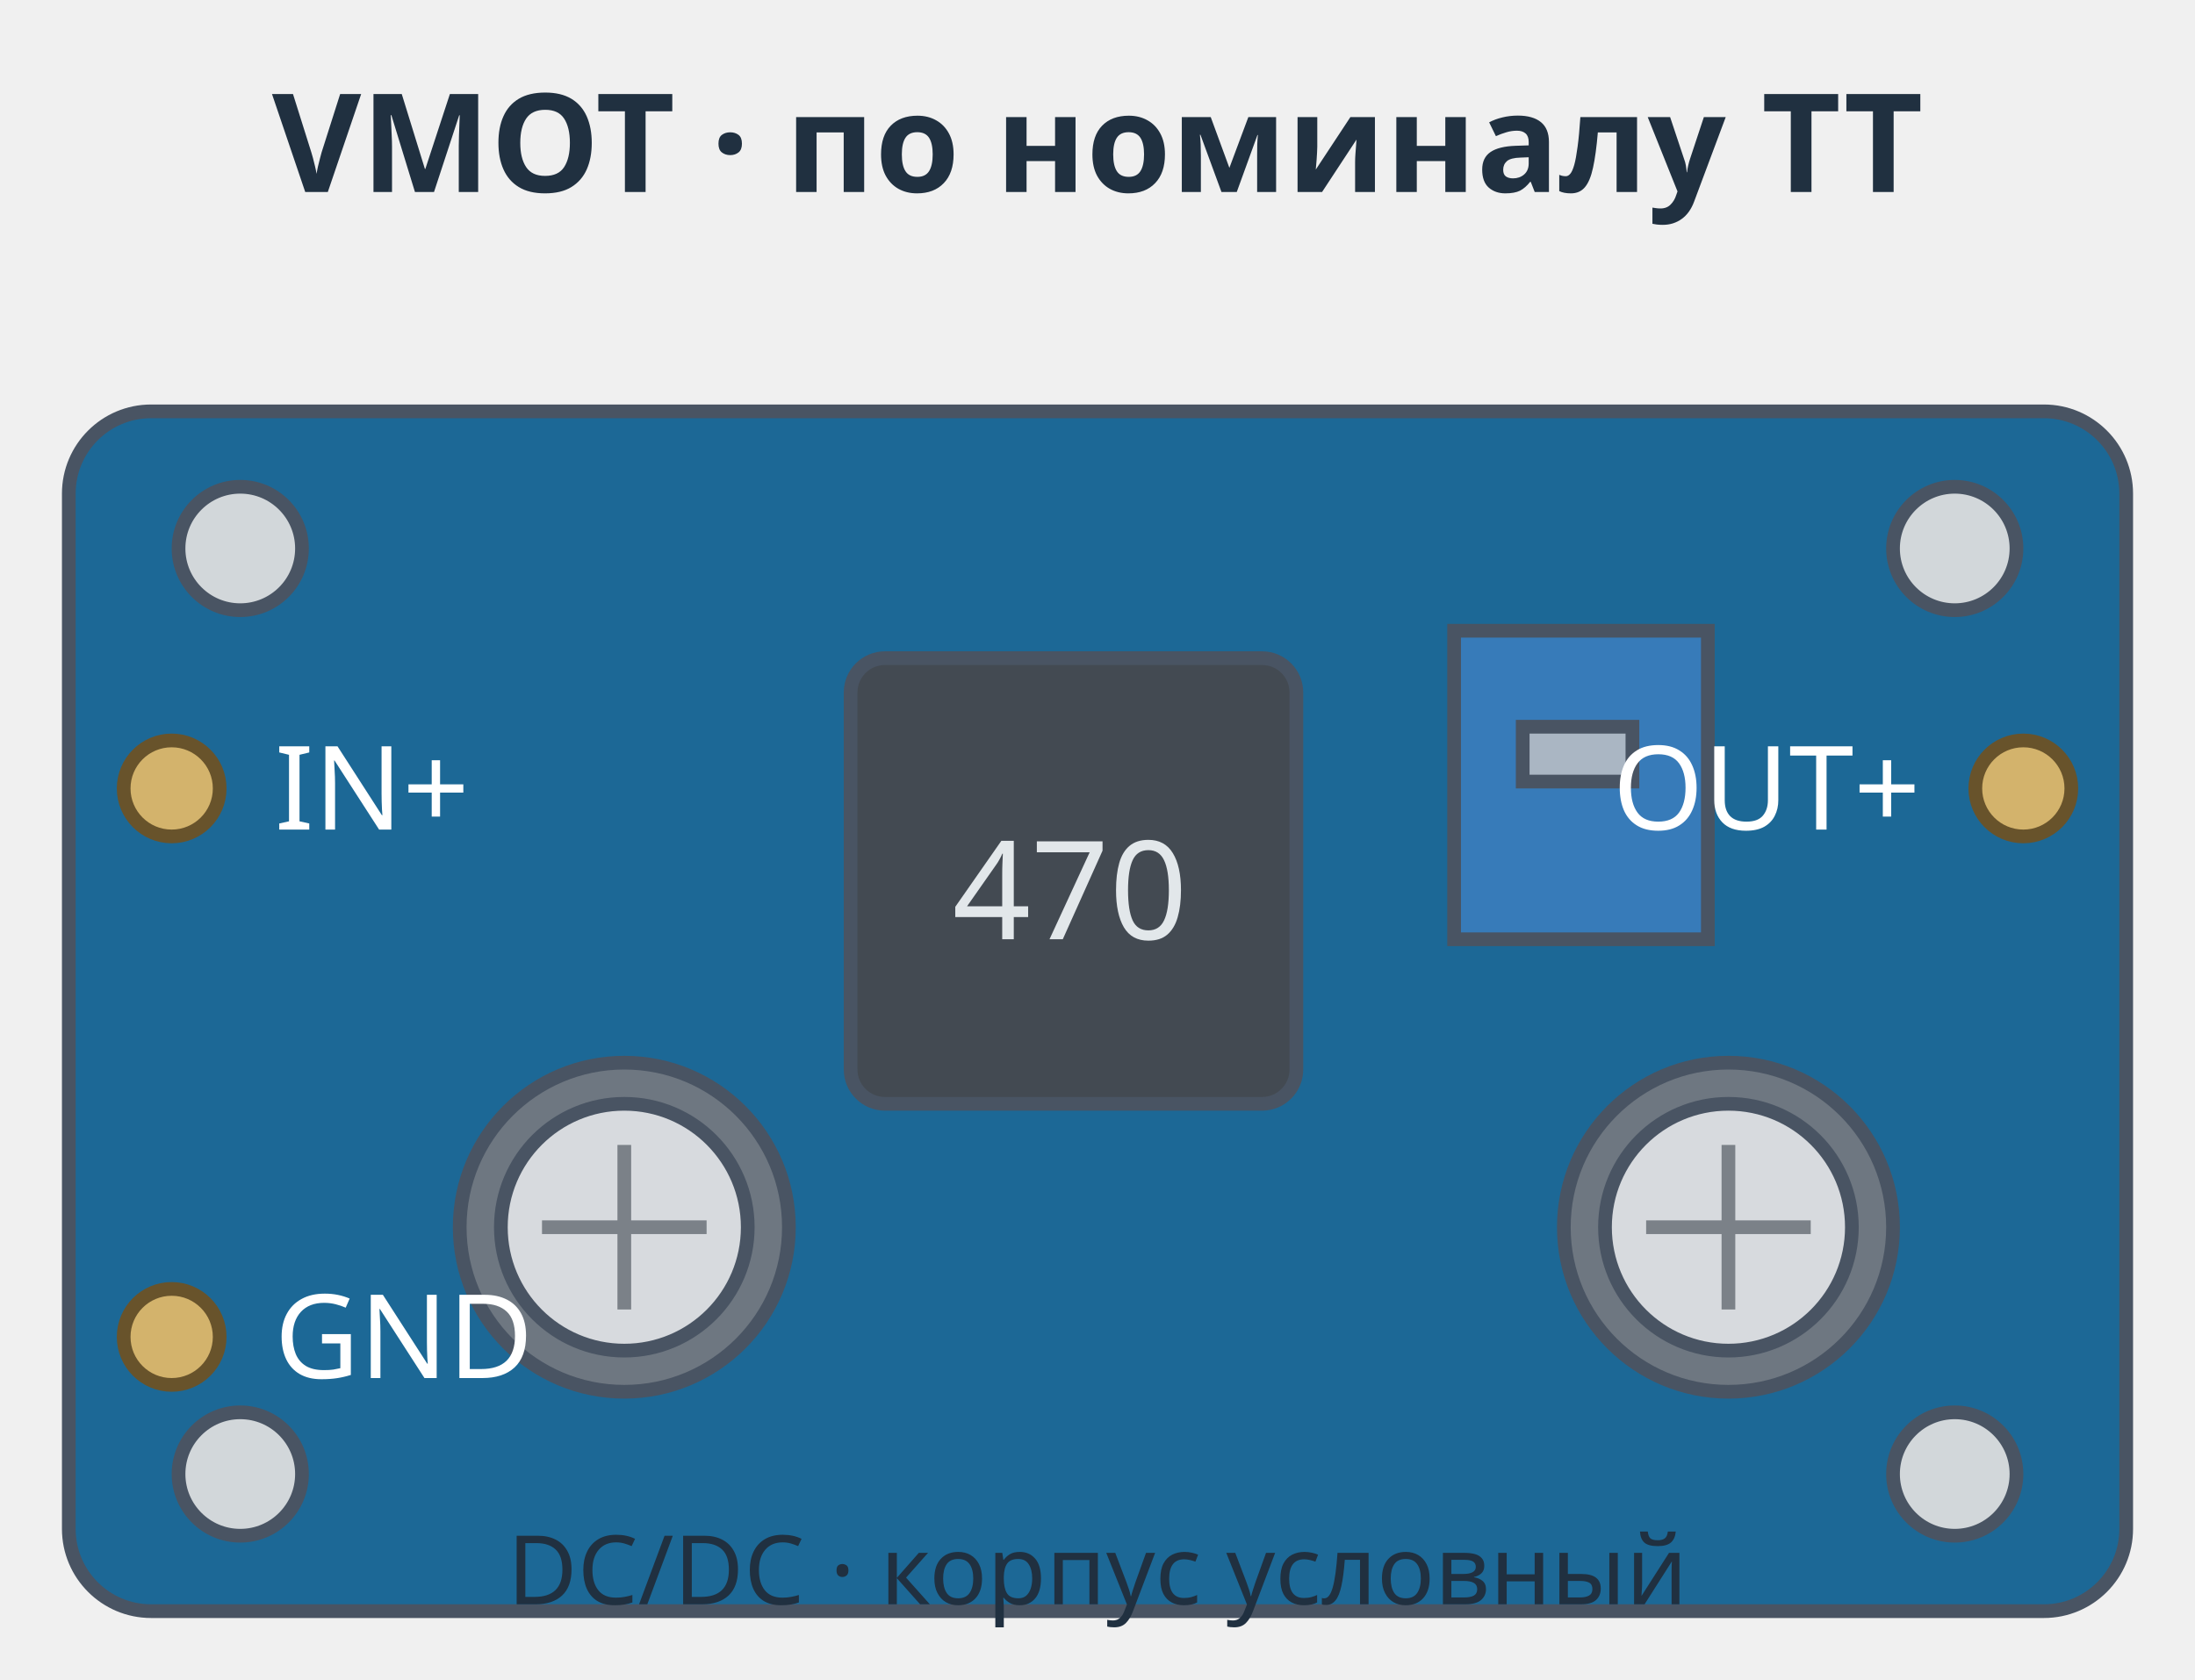
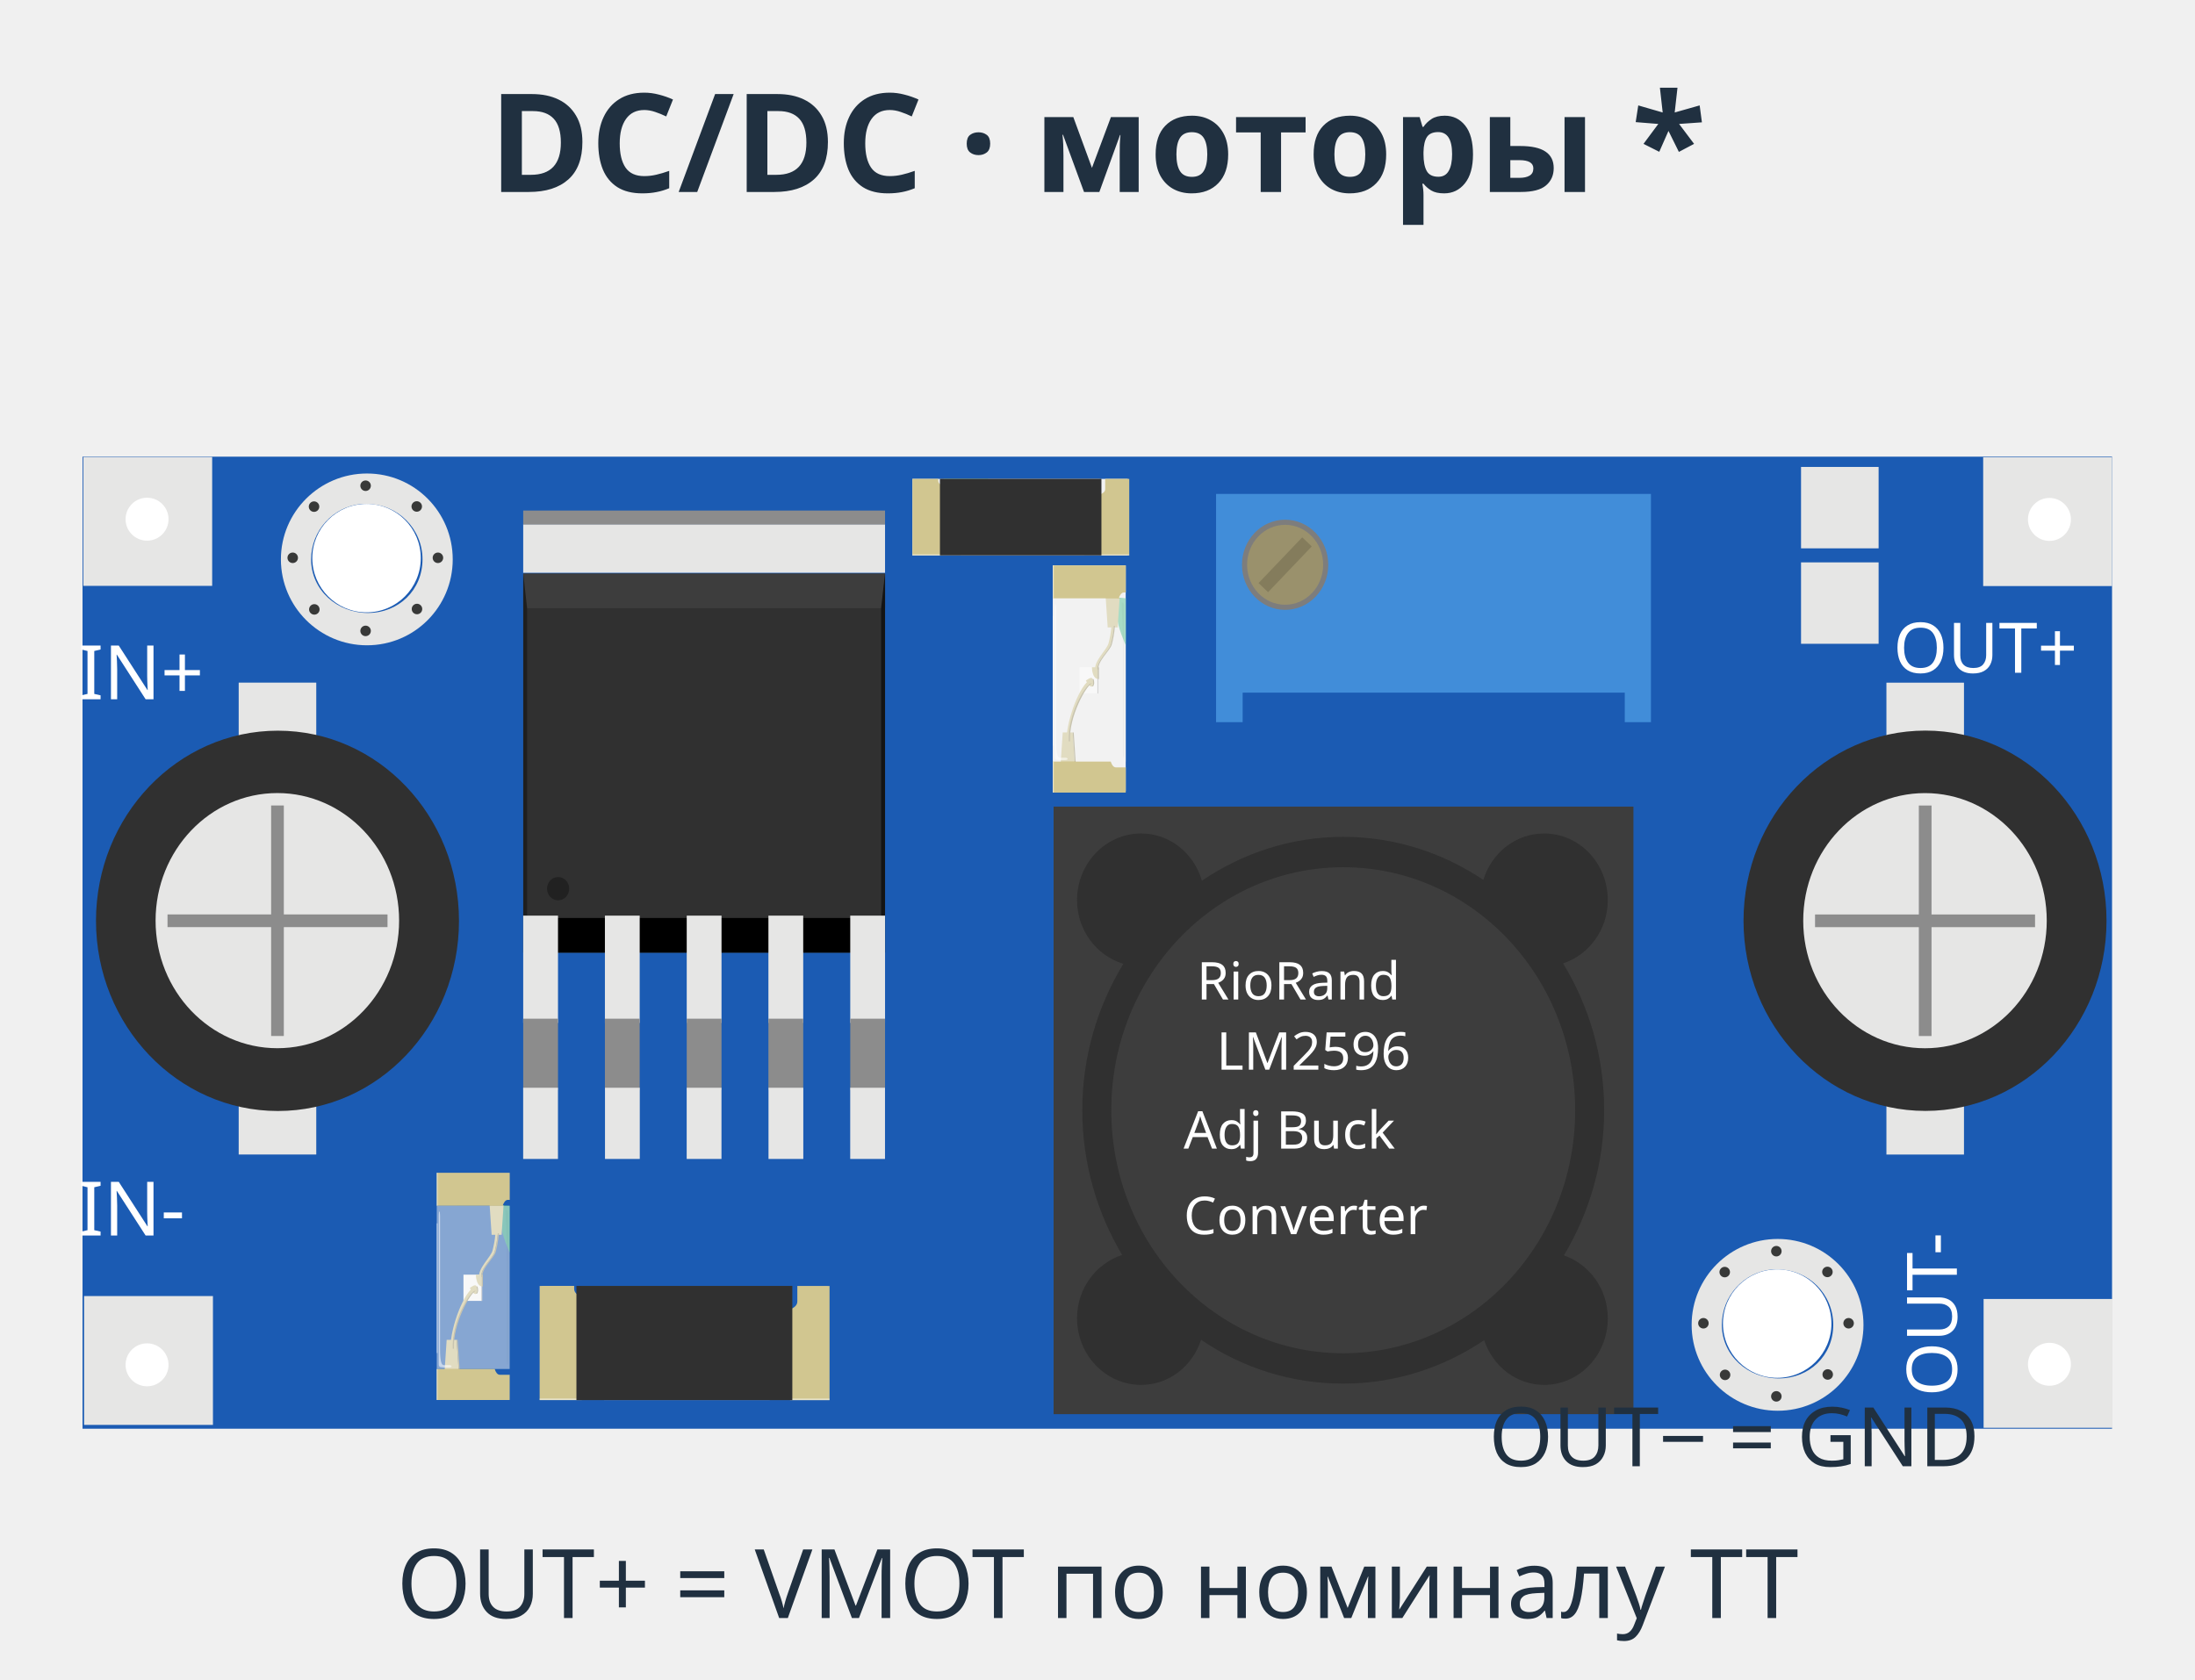
<svg xmlns="http://www.w3.org/2000/svg" width="3.556in" height="2.722in" viewBox="0 0 320 245">
  <g id="breadboard">
-     <text x="160" y="28" font-family="Noto Sans,Arial,sans-serif" font-size="20" fill="#203040" text-anchor="middle" font-weight="bold">VMOT · по номиналу TT</text>
-     <rect x="10" y="60" width="300" height="175" rx="12" fill="#1c6896" stroke="#495463" stroke-width="2" />
-     <circle cx="35" cy="80" r="9" fill="#d2d7da" stroke="#495463" stroke-width="2" />
-     <circle cx="285" cy="80" r="9" fill="#d2d7da" stroke="#495463" stroke-width="2" />
-     <circle cx="35" cy="215" r="9" fill="#d2d7da" stroke="#495463" stroke-width="2" />
-     <circle cx="285" cy="215" r="9" fill="#d2d7da" stroke="#495463" stroke-width="2" />
-     <rect x="124" y="96" width="65" height="65" rx="5" fill="#434a52" stroke="#495463" stroke-width="2" />
-     <text x="156" y="137" font-family="Noto Sans,Arial,sans-serif" font-size="20" fill="#e2e7ea" text-anchor="middle" font-weight="normal">470</text>
-     <circle cx="91" cy="179" r="24" fill="#6e7781" stroke="#495463" stroke-width="2" />
-     <circle cx="91" cy="179" r="18" fill="#d7dade" stroke="#495463" stroke-width="2" />
-     <path d="M79 179 H103 M91 167 V191" stroke="#7b8188" stroke-width="2" />
-     <circle cx="252" cy="179" r="24" fill="#6e7781" stroke="#495463" stroke-width="2" />
-     <circle cx="252" cy="179" r="18" fill="#d7dade" stroke="#495463" stroke-width="2" />
-     <path d="M240 179 H264 M252 167 V191" stroke="#7b8188" stroke-width="2" />
-     <rect x="212" y="92" width="37" height="45" rx="0" fill="#377bb9" stroke="#495463" stroke-width="2" />
-     <rect x="222" y="106" width="16" height="8" rx="0" fill="#aab6c3" stroke="#495463" stroke-width="2" />
-     <text x="160" y="234" font-family="Noto Sans,Arial,sans-serif" font-size="14" fill="#203040" text-anchor="middle" font-weight="normal">DC/DC · корпус условный</text>
-     <circle id="connector0pin" cx="25" cy="115" r="7" fill="#d3b36c" stroke="#68532b" stroke-width="2" />
-     <rect id="connector0terminal" x="24.5" y="114.5" width="1" height="1" fill="none" stroke="none" />
-     <text x="40" y="121" font-family="Noto Sans,Arial,sans-serif" font-size="17" fill="#ffffff" text-anchor="start" font-weight="normal">IN+</text>
-     <circle id="connector1pin" cx="295" cy="115" r="7" fill="#d3b36c" stroke="#68532b" stroke-width="2" />
-     <rect id="connector1terminal" x="294.5" y="114.5" width="1" height="1" fill="none" stroke="none" />
-     <text x="280" y="121" font-family="Noto Sans,Arial,sans-serif" font-size="17" fill="#ffffff" text-anchor="end" font-weight="normal">OUT+</text>
-     <circle id="connector2pin" cx="25" cy="195" r="7" fill="#d3b36c" stroke="#68532b" stroke-width="2" />
-     <rect id="connector2terminal" x="24.5" y="194.5" width="1" height="1" fill="none" stroke="none" />
-     <text x="40" y="201" font-family="Noto Sans,Arial,sans-serif" font-size="17" fill="#ffffff" text-anchor="start" font-weight="normal">GND</text>
+     <text x="160.0" y="28" font-family="Noto Sans,Arial,sans-serif" font-size="20" fill="#203040" text-anchor="middle" font-weight="bold">DC/DC · моторы *</text>
+     <g transform="matrix(0.1565972,0,0,0.1565972,12,66.60924)">
+       <path d="m0 0v905.39h1889.8v-905.39z" color="#000000" fill="#1b5bb3" stroke-width="6.142" transform="matrix(1,0,0,1,0,0)" />
+       <rect id="lib_connector1pin" x="1.444" y="781.83" width="120" height="120" fill="#e6e6e5" stroke-width="1.052" transform="matrix(1,0,0,1,0,0)" />
+       <rect id="lib_connector2pin" x="1769.8" y=".52" width="120" height="120" fill="#e6e6e5" stroke-width="1.052" transform="matrix(1,0,0,1,0,0)" />
+       <circle cx="1831.5" cy="58.453" r="20" fill="#fff" stroke-width="0" transform="matrix(1,0,0,1,0,0)" />
+       <rect id="lib_connector3pin" x="1770.2" y="784.54" width="120" height="120" fill="#e6e6e5" stroke-width="1.052" transform="matrix(1,0,0,1,0,0)" />
+       <circle cx="1831.5" cy="845.37" r="20" fill="#fff" stroke-width="0" transform="matrix(1,0,0,1,0,0)" />
+       <path d="m264.88 15.683c-44.216 0-80.163 35.85-80.163 80 0.031 44.117 35.947 80 80.163 80 44.25 0 79.837-35.85 79.837-80 0-44.117-35.587-80-79.837-80zm-5.562 28.409c1.742-0.177 3.773 0 5.562 0 28.624 0 51.698 23.027 51.698 51.592 0 28.566-22.182 49.895-50.806 49.895-28.624 0-52.917-21.329-52.917-49.895 0-26.781 20.327-48.943 46.462-51.592z" fill="#e6e6e5" stroke-width="10.46" transform="matrix(1,0,0,1,0,0)" />
+       <path d="m268.48 27.059c0 2.701-2.19 4.891-4.891 4.891s-4.891-2.19-4.891-4.891c0-2.701 2.19-4.891 4.891-4.891s4.891 2.19 4.891 4.891z" fill="#383938" stroke-width="4.09" transform="matrix(1,0,0,1,0,0)" />
+       <path d="m268.48 162.28c0 2.701-2.19 4.891-4.891 4.891s-4.891-2.19-4.891-4.891c0-2.701 2.19-4.891 4.891-4.891s4.891 2.19 4.891 4.891z" fill="#383938" stroke-width="4.09" transform="matrix(1,0,0,1,0,0)" />
+       <path d="m330.94 99.079c-2.701 0-4.891-2.19-4.891-4.891 0-2.701 2.19-4.891 4.891-4.891 2.701 0 4.891 2.19 4.891 4.891 0 2.701-2.19 4.891-4.891 4.891z" fill="#383938" stroke-width="4.09" transform="matrix(1,0,0,1,0,0)" />
+       <path d="m195.72 99.079c-2.701 0-4.891-2.19-4.891-4.891 0-2.701 2.19-4.891 4.891-4.891 2.701 0 4.891 2.19 4.891 4.891 0 2.701-2.19 4.891-4.891 4.891z" fill="#383938" stroke-width="4.09" transform="matrix(1,0,0,1,0,0)" />
+       <path d="m307.99 145.36c-1.915-1.905-1.923-5.002-0.018-6.917 1.905-1.915 5.002-1.923 6.917-0.022 1.915 1.905 1.923 5.002 0.018 6.917-1.905 1.915-5.002 1.923-6.917 0.022z" fill="#383938" stroke-width="4.09" transform="matrix(1,0,0,1,0,0)" />
+       <path d="m212.13 50.002c-1.915-1.905-1.923-5.002-0.018-6.917 1.905-1.915 5.002-1.923 6.917-0.022 1.915 1.905 1.923 5.002 0.018 6.917-1.905 1.915-5.002 1.923-6.917 0.022z" fill="#383938" stroke-width="4.09" transform="matrix(1,0,0,1,0,0)" />
+       <path d="m212.39 138.81c1.905-1.915 5.002-1.923 6.917-0.022 1.915 1.905 1.923 5.002 0.018 6.917-1.905 1.915-5.002 1.923-6.917 0.022-1.915-1.905-1.923-5.002-0.018-6.917z" fill="#383938" stroke-width="4.09" transform="matrix(1,0,0,1,0,0)" />
+       <path d="m307.75 42.941c1.905-1.915 5.002-1.923 6.917-0.022 1.915 1.905 1.923 5.002 0.018 6.917-1.905 1.915-5.002 1.923-6.917 0.022-1.915-1.905-1.923-5.002-0.018-6.917z" fill="#383938" stroke-width="4.09" transform="matrix(1,0,0,1,0,0)" />
+       <path d="m397.77 741.39s-8.278-18.45-7.551-24.8c0.727-6.264-2.623-15.475 0-19.336l7.516 0.514z" fill="#22b573" fill-opacity=".7" stroke-width="22.517" transform="matrix(1,0,0,1,0,0)" />
+       <path d="m354.72 786.33-3e-5 -24.428 17.034-2e-4 4e-5 24.428z" fill="#fff" stroke-width="22.517" transform="matrix(1,0,0,1,0,0)" />
+       <path d="m371.35 786.33-4e-5 -24.428h0.869l4e-5 24.428z" fill="#b3b3b3" stroke-width="22.517" transform="matrix(1,0,0,1,0,0)" />
+       <path d="m390.22 724.8 1.843-27.546h-12.957l1.843 27.546z" fill="#d1c690" stroke-width="22.517" transform="matrix(1,0,0,1,0,0)" />
+       <path d="m386.73 723.06v0.229c-0.62 7.609-1.843 12.786-2.872 17.105-1.418 5.978-13.861 15.99-12.337 23.684 0.213 0.772-0.195 1.716-0.762 1.888-0.62 0.229-1.205-0.287-1.383-1.115-1.684-8.724 10.937-19.279 12.426-25.543 1.064-4.233 2.18-9.096 2.747-16.361 0.071-0.83 0.585-1.573 1.205-1.402 0.514 0.088 0.975 0.743 0.975 1.516z" fill="#d1c690" stroke-width="22.517" transform="matrix(1,0,0,1,0,0)" />
+       <path d="m339.07 822.63-1.826 27.631h12.94l-1.826-27.631z" fill="#d1c690" stroke-width="22.517" transform="matrix(1,0,0,1,0,0)" />
+       <path d="m366.03 775.35c0 0.716-0.355 1.402-0.833 1.573-5.176 1.802-20.42 31.121-20.42 53.918 0 0.944-0.461 1.631-1.117 1.631-0.603-0.063-1.117-0.716-1.117-1.631v-0.063c0-21.424 13.649-54.09 22.068-57.008 0.62-0.229 1.205 0.343 1.383 1.173 0.036 0.143 0.036 0.258 0.036 0.4z" fill="#d1c690" stroke-width="22.517" transform="matrix(1,0,0,1,0,0)" />
+       <path d="m366.28 761.9s-0.036 10.183 5.513 10.955v-10.955z" fill="#d1c690" stroke-width="22.517" transform="matrix(1,0,0,1,0,0)" />
+       <path d="m360.62 774.35s5.424-4.519 6.222-1.516c0.851 3.061 0.922 5.091-0.496 6.865-1.454 1.745-5.725-5.349-5.725-5.349z" fill="#d1c690" stroke-width="22.517" transform="matrix(1,0,0,1,0,0)" />
+       <path d="m372.46 764.08c-1.489-7.723 10.954-17.706 12.372-23.684 1.064-4.148 2.251-9.439 2.872-17.105h-1.046c-0.62 7.609-1.843 12.786-2.872 17.105-1.418 5.978-13.861 15.99-12.337 23.684z" fill="#9d956c" stroke-width="22.517" transform="matrix(1,0,0,1,0,0)" />
+       <path d="m349.29 822.63 1.843 27.631h-0.957l-1.826-27.631z" fill="#9d956c" stroke-width="22.517" transform="matrix(1,0,0,1,0,0)" />
+       <path d="m366.17 776.98c-5.158 1.773-21.483 30.606-20.366 53.918h-1.063c-1.064-25.086 15.244-52.231 20.42-53.976z" fill="#9d956c" stroke-width="22.517" transform="matrix(1,0,0,1,0,0)" />
+       <path d="m372.78 772.86v-10.898h-1.01v10.898z" fill="#9d956c" stroke-width="22.517" transform="matrix(1,0,0,1,0,0)" />
+       <path d="m367.27 779.72c1.418-1.802 1.347-3.747 0.55-6.808l-1.063-0.063c0.869 3.061 0.922 5.12-0.496 6.865z" fill="#9d956c" stroke-width="22.517" transform="matrix(1,0,0,1,0,0)" />
+       <path d="m329.8 834.9-2e-4 -120.79h0.904l1.9e-4 120.79z" fill="#fff" opacity=".5" stroke-width="22.517" transform="matrix(1,0,0,1,0,0)" />
+       <path d="m329.83 849.78h67.906v-152.09l-67.906-0.113z" fill="#f2f2f2" opacity=".5" stroke-width="22.517" transform="matrix(1,0,0,1,0,0)" />
+       <path d="m341.37 848.32h-4.804c-2.676-0.514-4.804 0.343-4.804-2.803v-138.84c0-4.806 1.152-5.034 1.152 0.343v124.31c0 13.072 1.861 14.817 3.492 14.817l4.821-0.063c3.208 0.025 3.208 2.231 0.142 2.231z" fill="#fff" opacity=".55" stroke-width="22.517" transform="matrix(1,0,0,1,0,0)" />
+       <path d="m393.8 701.66c1.205 0 2.446-0.343 2.446 2.803v137.79c0 4.806-1.152 5.034-1.152-0.229 0-3.861-0.036-89.759-0.036-102.66-0.018-17.019-1.258-37.7-1.258-37.7z" opacity=".03" stroke-width="22.517" transform="matrix(1,0,0,1,0,0)" />
+       <path d="m397.77 877.18v-22.054h-9.235c-2.216 0-3.776-2.288-4.75-5.378h-54.009v28.89h67.959" fill="#d1c690" stroke-width="22.517" transform="matrix(1,0,0,1,0,0)" />
+       <path d="m329.78 878.61-5e-5 -28.776h0.922l5e-5 28.776z" fill="#fff" opacity=".5" stroke-width="22.517" transform="matrix(1,0,0,1,0,0)" />
+       <path d="m397.77 667.02h-67.941v30.663h61.401c0.993-3.003 2.588-5.463 4.804-5.463h1.772v-23.741" fill="#d1c690" stroke-width="22.517" transform="matrix(1,0,0,1,0,0)" />
+       <path d="m329.8 697.69-5e-5 -30.663h0.922l5e-5 30.663z" fill="#fff" opacity=".5" stroke-width="22.517" transform="matrix(1,0,0,1,0,0)" />
+       <path d="m520.52 772.44s-23.534 12.944-31.634 11.808c-7.991-1.137-19.74 4.102-24.665 0l0.657-11.752z" fill="#22b573" fill-opacity=".7" stroke-width="31.802" transform="matrix(1,0,0,1,0,0)" />
+       <path d="m577.85 839.76-31.16 2e-4 -8e-5 -26.637h31.16z" fill="#fff" stroke-width="31.802" transform="matrix(1,0,0,1,0,0)" />
+       <path d="m577.85 813.76h-31.16v-1.358l31.16-1e-4z" fill="#b3b3b3" stroke-width="31.802" transform="matrix(1,0,0,1,0,0)" />
+       <path d="m464.22 801.63 35.137-2.883v-14.496l-35.137-2.882z" fill="#d1c690" stroke-width="31.802" transform="matrix(1,0,0,1,0,0)" />
+       <path d="m497.13 789.71h0.292c9.706 0.97 16.31 2.883 21.819 4.49 7.626 2.217 20.396 21.675 30.211 19.291 0.985-0.333 2.189 0.304 2.408 1.192 0.292 0.97-0.365 1.885-1.423 2.162-11.129 2.633-24.592-17.102-32.583-19.43-5.4-1.663-11.603-3.409-20.871-4.296-1.058-0.113-2.007-0.914-1.788-1.885 0.109-0.803 0.949-1.524 1.934-1.524z" fill="#d1c690" stroke-width="31.802" transform="matrix(1,0,0,1,0,0)" />
+       <path d="m659.39 846.86-35.247 2.855v14.524l35.247 2.855z" fill="#d1c690" stroke-width="31.802" transform="matrix(1,0,0,1,0,0)" />
+       <path d="m563.83 822.08c0.912 0 1.788 0.555 2.007 1.303 2.299 8.094 39.698 31.93 68.779 31.93 1.204 0 2.08 0.721 2.08 1.746-0.073 0.942-0.912 1.746-2.08 1.746h-0.073c-27.329 0-68.997-21.342-72.719-34.508-0.292-0.97 0.438-1.885 1.496-2.162 0.182-0.05 0.328-0.05 0.511-0.05z" fill="#d1c690" stroke-width="31.802" transform="matrix(1,0,0,1,0,0)" />
+       <path d="m546.68 821.69s12.989 0.05 13.975-8.62h-13.975z" fill="#d1c690" stroke-width="31.802" transform="matrix(1,0,0,1,0,0)" />
+       <path d="m562.55 830.54s-5.765-8.481-1.934-9.729c3.904-1.331 6.495-1.441 8.757 0.776 2.226 2.273-6.823 8.953-6.823 8.953z" fill="#d1c690" stroke-width="31.802" transform="matrix(1,0,0,1,0,0)" />
+       <path d="m549.46 812.02c-9.852 2.328-22.586-17.129-30.211-19.347-5.291-1.663-12.041-3.52-21.819-4.49v1.635c9.706 0.97 16.31 2.883 21.819 4.49 7.626 2.217 20.396 21.675 30.211 19.291z" fill="#9d956c" stroke-width="31.802" transform="matrix(1,0,0,1,0,0)" />
+       <path d="m659.39 846.86-35.247 2.855v-1.469l35.247-2.882z" fill="#9d956c" stroke-width="31.802" transform="matrix(1,0,0,1,0,0)" />
+       <path d="m565.91 821.86c2.262 8.066 39.041 33.594 68.779 31.847v1.663c-31.999 1.663-66.626-23.837-68.852-31.931z" fill="#9d956c" stroke-width="31.802" transform="matrix(1,0,0,1,0,0)" />
+       <path d="m560.66 811.52h-13.902v1.58h13.902z" fill="#9d956c" stroke-width="31.802" transform="matrix(1,0,0,1,0,0)" />
+       <path d="m569.41 820.14c-2.299-2.217-4.78-2.107-8.684-0.859l-0.073 1.663c3.904-1.358 6.531-1.441 8.757 0.776z" fill="#9d956c" stroke-width="31.802" transform="matrix(1,0,0,1,0,0)" />
+       <path d="m639.8 878.73-154.09 2e-4v-1.413l154.09-3e-4z" fill="#fff" opacity=".5" stroke-width="31.802" transform="matrix(1,0,0,1,0,0)" />
+       <path d="m658.77 878.68v-106.19h-194l-0.146 106.19z" fill="#f2f2f2" opacity=".5" stroke-width="31.802" transform="matrix(1,0,0,1,0,0)" />
+       <path d="m656.91 860.64v7.512c-0.657 4.185 0.438 7.511-3.576 7.511h-177.11c-6.13 0-6.422-1.802 0.438-1.802h158.57c16.675 0 18.9-2.91 18.9-5.46l-0.073-7.539c0.036-5.017 2.846-5.017 2.846-0.221z" fill="#fff" opacity=".55" stroke-width="31.802" transform="matrix(1,0,0,1,0,0)" />
+       <path d="m469.84 778.65c0-1.885-0.438-3.825 3.576-3.825h175.76c6.13 0 6.422 1.802-0.292 1.802-4.926 0-114.5 0.05-130.95 0.05-21.71 0.025-48.09 1.968-48.09 1.968z" opacity=".03" stroke-width="31.802" transform="matrix(1,0,0,1,0,0)" />
+       <path d="m693.73 772.44h-28.132v14.441c0 3.465-2.919 5.904-6.86 7.428v84.455h36.852v-106.27" fill="#d1c690" stroke-width="31.802" transform="matrix(1,0,0,1,0,0)" />
+       <path d="m695.55 878.76-36.706 1e-4v-1.441l36.706-2e-4z" fill="#fff" opacity=".5" stroke-width="31.802" transform="matrix(1,0,0,1,0,0)" />
+       <path d="m425.65 772.44v106.24h39.114v-96.013c-3.831-1.552-6.969-4.047-6.969-7.511v-2.772h-30.284" fill="#d1c690" stroke-width="31.802" transform="matrix(1,0,0,1,0,0)" />
+       <path d="m464.77 878.73-39.114 1e-4 -1e-5 -1.441 39.114-1e-4z" fill="#fff" opacity=".5" stroke-width="31.802" transform="matrix(1,0,0,1,0,0)" />
+       <path d="m459.9 878.76v-106.38h201.04v106.38z" fill="#303030" stroke-width="34.883" transform="matrix(1,0,0,1,0,0)" />
+       <path d="m410.35 62.874h336.92v45.281h-336.92z" stroke-width="12.283" fill="#e6e6e5" transform="matrix(1,0,0,1,0,0)" />
+       <path d="m145.42 210.46h72.23v68.689h-72.23z" color="#000000" stroke-width="6.142" fill="#e6e6e5" transform="matrix(1,0,0,1,0,0)" />
+       <path d="m145.42 581.29h72.23v68.689h-72.23z" color="#000000" stroke-width="6.142" fill="#e6e6e5" transform="matrix(1,0,0,1,0,0)" />
+       <path d="m181.89 255.22c-93.406 0-169.35 79.37-169.35 177.12 0.072 97.672 75.939 177.12 169.35 177.12 93.477 0 168.65-79.37 168.65-177.12 0-97.672-75.177-177.12-168.65-177.12zm-11.75 62.894c3.68-0.391 7.971 0 11.75 0 60.468 0 109.21 50.98 109.21 114.22s-48.743 114.22-109.21 114.22c-60.468 0-109.9-50.98-109.9-114.22 0-59.29 42.941-108.36 98.15-114.22z" fill="#303030" stroke-width="12.283" transform="matrix(1,0,0,1,0,0)" />
+       <path d="m294.79 432.15c0 65.628-50.763 118.83-113.38 118.83-62.62 0-113.38-53.201-113.38-118.83 0-65.628 50.763-118.83 113.38-118.83 62.62 0 113.38 53.201 113.38 118.83z" color="#000000" fill="#e6e6e5" stroke-width="7.363" transform="matrix(1,0,0,1,0,0)" />
+       <path d="m181.53 324.89v214.7" fill="none" stroke="#8c8c8c" stroke-width="11.818" transform="matrix(1,0,0,1,0,0)" />
+       <path d="m284 432.28h-204.86" fill="none" stroke="#8c8c8c" stroke-width="11.818" transform="matrix(1,0,0,1,0,0)" />
+       <path d="m1679.7 210.5h72.23v68.689h-72.23z" color="#000000" fill="#e6e6e5" stroke-width="6.142" transform="matrix(1,0,0,1,0,0)" />
+       <path d="m1679.7 581.33h72.23v68.689h-72.23z" color="#000000" fill="#e6e6e5" stroke-width="6.142" transform="matrix(1,0,0,1,0,0)" />
+       <path d="m1716 255.14c-93.406 0-169.35 79.37-169.35 177.12 0.071 97.672 75.938 177.12 169.35 177.12 93.477 0 168.65-79.37 168.65-177.12 0-97.672-75.176-177.12-168.65-177.12zm-11.75 62.894c3.681-0.391 7.971 0 11.75 0 60.468 0 109.21 50.98 109.21 114.22 0 63.242-48.743 114.22-109.21 114.22-60.468 0-109.9-50.98-109.9-114.22 0-59.29 42.941-108.36 98.15-114.22z" fill="#303030" stroke-width="12.283" transform="matrix(1,0,0,1,0,0)" />
+       <path d="m1829 432.19c0 65.628-50.763 118.83-113.38 118.83-62.62 0-113.38-53.201-113.38-118.83 0-65.628 50.763-118.83 113.38-118.83 62.62 0 113.38 53.201 113.38 118.83z" color="#000000" fill="#e6e6e5" stroke-width="7.363" transform="matrix(1,0,0,1,0,0)" />
+       <path d="m1715.8 324.93v214.7" fill="none" stroke="#8c8c8c" stroke-width="11.818" transform="matrix(1,0,0,1,0,0)" />
+       <path d="m1818.1 432.32h-204.86" fill="none" stroke="#8c8c8c" stroke-width="11.818" transform="matrix(1,0,0,1,0,0)" />
+       <path d="m903.46 311.44-3.4e-4 -210.18 67.941-2.5e-4 3.3e-4 210.18z" fill="#f2f2f2" stroke-width="22.517" transform="matrix(1,0,0,1,0,0)" />
+       <path d="m971.42 175.65s-8.278-18.45-7.551-24.8c0.727-6.264-2.623-15.475 0-19.336l7.516 0.514z" fill="#22b573" fill-opacity=".7" stroke-width="22.517" transform="matrix(1,0,0,1,0,0)" />
+       <path d="m928.37 220.59-3e-5 -24.428 17.034-1.2e-4 4e-5 24.428z" fill="#fff" stroke-width="22.517" transform="matrix(1,0,0,1,0,0)" />
+       <path d="m944.99 220.59-3e-5 -24.428h0.869l5e-5 24.428z" fill="#b3b3b3" stroke-width="22.517" transform="matrix(1,0,0,1,0,0)" />
+       <path d="m963.87 159.06 1.843-27.546h-12.957l1.843 27.546z" fill="#d1c690" stroke-width="22.517" transform="matrix(1,0,0,1,0,0)" />
+       <path d="m960.38 157.32v0.229c-0.62 7.609-1.843 12.786-2.872 17.105-1.418 5.978-13.861 15.99-12.337 23.684 0.213 0.772-0.195 1.716-0.762 1.888-0.62 0.229-1.205-0.285-1.383-1.115-1.684-8.724 10.937-19.279 12.426-25.543 1.063-4.233 2.18-9.096 2.747-16.361 0.071-0.83 0.585-1.573 1.205-1.402 0.514 0.088 0.975 0.743 0.975 1.516z" fill="#d1c690" stroke-width="22.517" transform="matrix(1,0,0,1,0,0)" />
+       <path d="m912.72 256.89-1.826 27.631h12.94l-1.826-27.631z" fill="#d1c690" stroke-width="22.517" transform="matrix(1,0,0,1,0,0)" />
+       <path d="m939.68 209.61c0 0.716-0.355 1.402-0.833 1.573-5.176 1.802-20.42 31.121-20.42 53.918 0 0.944-0.461 1.63-1.117 1.63-0.603-0.063-1.117-0.716-1.117-1.63v-0.063c0-21.424 13.649-54.09 22.068-57.008 0.62-0.229 1.205 0.343 1.383 1.173 0.036 0.143 0.036 0.258 0.036 0.4z" fill="#d1c690" stroke-width="22.517" transform="matrix(1,0,0,1,0,0)" />
+       <path d="m939.92 196.16s-0.036 10.183 5.513 10.955v-10.955z" fill="#d1c690" stroke-width="22.517" transform="matrix(1,0,0,1,0,0)" />
+       <path d="m934.27 208.61s5.424-4.519 6.222-1.516c0.851 3.061 0.922 5.091-0.496 6.865-1.454 1.745-5.725-5.349-5.725-5.349z" fill="#d1c690" stroke-width="22.517" transform="matrix(1,0,0,1,0,0)" />
+       <path d="m946.11 198.34c-1.489-7.723 10.954-17.706 12.372-23.684 1.064-4.148 2.251-9.439 2.872-17.105h-1.046c-0.62 7.609-1.843 12.786-2.872 17.105-1.418 5.978-13.861 15.99-12.337 23.684z" fill="#9d956c" stroke-width="22.517" transform="matrix(1,0,0,1,0,0)" />
+       <path d="m922.94 256.89 1.843 27.631h-0.957l-1.826-27.631z" fill="#9d956c" stroke-width="22.517" transform="matrix(1,0,0,1,0,0)" />
+       <path d="m939.82 211.24c-5.158 1.773-21.483 30.606-20.366 53.918h-1.063c-1.063-25.086 15.244-52.231 20.42-53.976z" fill="#9d956c" stroke-width="22.517" transform="matrix(1,0,0,1,0,0)" />
+       <path d="m946.43 207.12v-10.898h-1.01v10.898z" fill="#9d956c" stroke-width="22.517" transform="matrix(1,0,0,1,0,0)" />
+       <path d="m940.92 213.98c1.418-1.802 1.347-3.747 0.55-6.808l-1.064-0.063c0.869 3.061 0.922 5.12-0.496 6.865z" fill="#9d956c" stroke-width="22.517" transform="matrix(1,0,0,1,0,0)" />
+       <path d="m903.45 269.16-1.9e-4 -120.79h0.904l2e-4 120.79z" fill="#fff" opacity=".5" stroke-width="22.517" transform="matrix(1,0,0,1,0,0)" />
+       <path d="m903.48 284.03h67.906v-152.09l-67.906-0.113z" fill="#f2f2f2" opacity=".5" stroke-width="22.517" transform="matrix(1,0,0,1,0,0)" />
+       <path d="m915.02 282.58h-4.804c-2.676-0.516-4.804 0.343-4.804-2.803v-138.84c0-4.806 1.152-5.034 1.152 0.343v124.31c0 13.072 1.861 14.817 3.492 14.817l4.821-0.063c3.208 0.025 3.208 2.231 0.142 2.231z" fill="#fff" opacity=".55" stroke-width="22.517" transform="matrix(1,0,0,1,0,0)" />
+       <path d="m967.45 135.92c1.205 0 2.446-0.343 2.446 2.803v137.79c0 4.805-1.152 5.034-1.152-0.229 0-3.861-0.036-89.759-0.036-102.66-0.018-17.019-1.258-37.7-1.258-37.7z" opacity=".03" stroke-width="22.517" transform="matrix(1,0,0,1,0,0)" />
+       <path d="m971.42 311.44v-22.054h-9.235c-2.216 0-3.776-2.288-4.75-5.378h-54.009v28.89h67.959" fill="#d1c690" stroke-width="22.517" transform="matrix(1,0,0,1,0,0)" />
+       <path d="m903.43 312.87-5e-5 -28.776h0.922l5e-5 28.776z" fill="#fff" opacity=".5" stroke-width="22.517" transform="matrix(1,0,0,1,0,0)" />
+       <path d="m971.42 101.28h-67.941v30.663h61.401c0.993-3.003 2.588-5.463 4.804-5.463h1.772v-23.741" fill="#d1c690" stroke-width="22.517" transform="matrix(1,0,0,1,0,0)" />
+       <path d="m903.45 131.95-5e-5 -30.663h0.922l4e-5 30.663z" fill="#fff" opacity=".5" stroke-width="22.517" transform="matrix(1,0,0,1,0,0)" />
+       <path d="m973.29 91.894-200.55 2.5e-4 -2.6e-4 -71.205 200.55-3.7e-4z" fill="#f2f2f2" stroke-width="22.517" transform="matrix(1,0,0,1,0,0)" />
+       <path d="m843.72 20.672s-17.604 8.675-23.663 7.914c-5.977-0.762-14.765 2.749-18.45 0l0.491-7.877z" fill="#22b573" fill-opacity=".7" stroke-width="22.517" transform="matrix(1,0,0,1,0,0)" />
+       <path d="m886.6 65.794-23.308 1.3e-4 -8e-5 -17.852h23.308z" fill="#fff" stroke-width="22.517" transform="matrix(1,0,0,1,0,0)" />
+       <path d="m886.6 48.368-23.308 1.2e-4 -1e-5 -0.91 23.308-1.3e-4z" fill="#b3b3b3" stroke-width="22.517" transform="matrix(1,0,0,1,0,0)" />
+       <path d="m801.61 40.233 26.283-1.932v-9.716l-26.283-1.932z" fill="#d1c690" stroke-width="22.517" transform="matrix(1,0,0,1,0,0)" />
+       <path d="m826.23 32.245h0.218c7.26 0.65 12.2 1.932 16.321 3.009 5.704 1.486 15.257 14.527 22.598 12.929 0.737-0.223 1.638 0.205 1.801 0.798 0.218 0.65-0.273 1.263-1.064 1.449-8.324 1.765-18.395-11.462-24.372-13.022-4.039-1.114-8.679-2.285-15.611-2.88-0.792-0.075-1.501-0.614-1.337-1.263 0.082-0.538 0.71-1.021 1.446-1.021z" fill="#d1c690" stroke-width="22.517" transform="matrix(1,0,0,1,0,0)" />
+       <path d="m947.6 70.55-26.365 1.913v9.734l26.365 1.913z" fill="#d1c690" stroke-width="22.517" transform="matrix(1,0,0,1,0,0)" />
+       <path d="m876.12 53.943c0.682 0 1.337 0.372 1.501 0.873 1.719 5.425 29.695 21.4 51.447 21.4 0.901 0 1.556 0.483 1.556 1.171-0.054 0.631-0.682 1.171-1.556 1.171h-0.055c-20.442 0-51.611-14.304-54.394-23.128-0.218-0.65 0.328-1.263 1.119-1.449 0.136-0.038 0.246-0.038 0.382-0.038z" fill="#d1c690" stroke-width="22.517" transform="matrix(1,0,0,1,0,0)" />
+       <path d="m863.29 53.682s9.716 0.038 10.453-5.777h-10.453z" fill="#d1c690" stroke-width="22.517" transform="matrix(1,0,0,1,0,0)" />
+       <path d="m875.17 59.608s-4.312-5.685-1.446-6.52c2.92-0.892 4.858-0.966 6.55 0.521 1.665 1.523-5.104 6-5.104 6z" fill="#d1c690" stroke-width="22.517" transform="matrix(1,0,0,1,0,0)" />
+       <path d="m865.37 47.199c-7.369 1.56-16.894-11.48-22.598-12.967-3.957-1.114-9.007-2.359-16.321-3.01v1.097c7.26 0.65 12.2 1.932 16.321 3.009 5.704 1.486 15.257 14.527 22.598 12.929z" fill="#9d956c" stroke-width="22.517" transform="matrix(1,0,0,1,0,0)" />
+       <path d="m947.6 70.55-26.365 1.913v-0.985l26.365-1.932z" fill="#9d956c" stroke-width="22.517" transform="matrix(1,0,0,1,0,0)" />
+       <path d="m877.68 53.794c1.692 5.406 29.203 22.515 51.447 21.345v1.114c-23.936 1.114-49.837-15.976-51.501-21.4z" fill="#9d956c" stroke-width="22.517" transform="matrix(1,0,0,1,0,0)" />
+       <path d="m873.75 46.865h-10.399v1.059h10.399z" fill="#9d956c" stroke-width="22.517" transform="matrix(1,0,0,1,0,0)" />
+       <path d="m880.3 52.642c-1.719-1.486-3.575-1.412-6.496-0.576l-0.054 1.114c2.92-0.91 4.885-0.966 6.55 0.521z" fill="#9d956c" stroke-width="22.517" transform="matrix(1,0,0,1,0,0)" />
+       <path d="m932.95 91.912-115.26 2.5e-4v-0.947l115.26-2.5e-4z" fill="#fff" opacity=".5" stroke-width="22.517" transform="matrix(1,0,0,1,0,0)" />
+       <path d="m947.14 91.876v-71.168h-145.12l-0.109 71.168z" fill="#f2f2f2" opacity=".5" stroke-width="22.517" transform="matrix(1,0,0,1,0,0)" />
+       <path d="m945.74 79.783v5.034c-0.491 2.805 0.328 5.034-2.675 5.034h-132.48c-4.585 0-4.803-1.207 0.328-1.207h118.61c12.473 0 14.138-1.951 14.138-3.66l-0.055-5.053c0.028-3.362 2.129-3.362 2.129-0.148z" fill="#fff" opacity=".55" stroke-width="22.517" transform="matrix(1,0,0,1,0,0)" />
+       <path d="m805.81 24.833c0-1.263-0.328-2.563 2.675-2.563h131.47c4.585 0 4.803 1.207-0.218 1.207-3.684 0-85.645 0.038-97.954 0.038-16.239 0.013-35.972 1.319-35.972 1.319z" opacity=".03" stroke-width="22.517" transform="matrix(1,0,0,1,0,0)" />
+       <path d="m973.28 20.672h-21.043v9.678c0 2.322-2.183 3.957-5.131 4.979v56.603h27.566v-71.223" fill="#d1c690" stroke-width="22.517" transform="matrix(1,0,0,1,0,0)" />
+       <path d="m974.65 91.931h-27.456l-1e-5 -0.966h27.456z" fill="#fff" opacity=".5" stroke-width="22.517" transform="matrix(1,0,0,1,0,0)" />
+       <path d="m772.76 20.672v71.205h29.258v-64.35c-2.866-1.04-5.213-2.712-5.213-5.034v-1.858h-22.653" fill="#d1c690" stroke-width="22.517" transform="matrix(1,0,0,1,0,0)" />
+       <path d="m802.02 91.913h-29.258v-0.966h29.258z" fill="#fff" opacity=".5" stroke-width="22.517" transform="matrix(1,0,0,1,0,0)" />
+       <path d="m798.38 91.931v-71.301h150.38v71.301z" fill="#303030" stroke-width="24.698" transform="matrix(1,0,0,1,0,0)" />
+       <path d="m410.39 108.94h336.92v353.11h-336.92z" fill="#303030" stroke-width="18.974" transform="matrix(1,0,0,1,0,0)" />
+       <path d="m410.39 108.94h336.92v32.172h-336.92z" fill="#3d3d3d" stroke-width="18.974" transform="matrix(1,0,0,1,0,0)" />
+       <path d="m410.39 429.69h336.92v32.172h-336.92z" stroke-width="18.974" transform="matrix(1,0,0,1,0,0)" />
+       <path d="m410.39 108.94 3.61 32.172v288.76l-3.61 32.172z" fill="#1f1f1f" stroke-width="18.974" transform="matrix(1,0,0,1,0,0)" />
+       <path d="m743.62 429.69 3.61 32.172v-353.11l-3.61 32.172z" fill="#141414" stroke-width="18.974" transform="matrix(1,0,0,1,0,0)" />
+       <path d="m410.35 427.49h32.396v99.953h-32.396z" fill="#e6e6e5" stroke-width="15.081" transform="matrix(1,0,0,1,0,0)" />
+       <path d="m486.42 427.49h32.396v99.953h-32.396z" fill="#e6e6e5" stroke-width="15.081" transform="matrix(1,0,0,1,0,0)" />
+       <path d="m714.87 427.49h32.396v99.953h-32.396z" fill="#e6e6e5" stroke-width="15.081" transform="matrix(1,0,0,1,0,0)" />
+       <path d="m562.61 427.49h32.396v99.953h-32.396z" fill="#e6e6e5" stroke-width="15.081" transform="matrix(1,0,0,1,0,0)" />
+       <path d="m638.68 427.49h32.396v99.953h-32.396z" fill="#e6e6e5" stroke-width="15.081" transform="matrix(1,0,0,1,0,0)" />
+       <path d="m453.18 402.39c0 5.99-4.621 10.847-10.321 10.847-5.7 0-10.321-4.856-10.321-10.847s4.621-10.847 10.321-10.847c5.7 0 10.321 4.856 10.321 10.847z" fill="#212121" stroke-width="12.283" transform="matrix(1,0,0,1,0,0)" />
+       <path d="m410.35 523.49h32.396v66.308h-32.396z" fill="#8c8c8c" stroke-width="12.283" transform="matrix(1,0,0,1,0,0)" />
+       <path d="m486.42 523.49h32.396v66.308h-32.396z" fill="#8c8c8c" stroke-width="12.283" transform="matrix(1,0,0,1,0,0)" />
+       <path d="m714.87 523.49h32.396v66.308h-32.396z" fill="#8c8c8c" stroke-width="12.283" transform="matrix(1,0,0,1,0,0)" />
+       <path d="m562.61 523.49h32.396v66.308h-32.396z" fill="#8c8c8c" stroke-width="12.283" transform="matrix(1,0,0,1,0,0)" />
+       <path d="m638.68 523.49h32.396v66.308h-32.396z" fill="#8c8c8c" stroke-width="12.283" transform="matrix(1,0,0,1,0,0)" />
+       <path d="m410.31 587.81h32.396v66.308h-32.396z" fill="#e6e6e5" stroke-width="12.283" transform="matrix(1,0,0,1,0,0)" />
+       <path d="m486.5 587.81h32.396v66.308h-32.396z" fill="#e6e6e5" stroke-width="12.283" transform="matrix(1,0,0,1,0,0)" />
+       <path d="m714.83 587.81h32.396v66.308h-32.396z" fill="#e6e6e5" stroke-width="12.283" transform="matrix(1,0,0,1,0,0)" />
+       <path d="m562.57 587.81h32.396v66.308h-32.396z" fill="#e6e6e5" stroke-width="12.283" transform="matrix(1,0,0,1,0,0)" />
+       <path d="m638.76 587.81h32.396v66.308h-32.396z" fill="#e6e6e5" stroke-width="12.283" transform="matrix(1,0,0,1,0,0)" />
+       <path d="m410.35 50.173h336.92v13.039h-336.92z" fill="#8c8c8c" stroke-width="12.283" transform="matrix(1,0,0,1,0,0)" />
+       <path d="m1600.2 9.557h72.23v75.826h-72.23z" color="#000000" fill="#e6e6e5" stroke-width="6.142" transform="matrix(1,0,0,1,0,0)" />
+       <path d="m1600.2 98.461h72.23v75.826h-72.23z" color="#000000" fill="#e6e6e5" stroke-width="6.142" transform="matrix(1,0,0,1,0,0)" />
+       <path d="m904.21 325.94h539.93v565.87h-539.93z" fill="#3d3d3d" stroke-width="12.283" transform="matrix(1,0,0,1,0,0)" />
+       <path d="m985.68 350.96c-32.801 0-59.618 27.711-59.618 62.088 0 28.345 18.388 51.816 43.12 59.338-23.996 39.477-38.245 86.082-38.245 136.36 0 49.472 13.827 95.708 37.121 134.79-24.151 7.898-41.995 31.032-41.995 58.944 0 34.377 26.815 62.088 59.618 62.088 26.093 0 47.894-17.529 55.867-42.048 38.106 26.029 83.481 40.868 132.36 40.868 48.384 0 93.364-14.928 131.24-40.476 8.082 24.315 29.914 41.654 55.867 41.654 32.802 0 59.243-27.711 59.243-62.088 0-27.478-17.3-50.298-40.869-58.551 23.551-39.226 37.495-85.411 37.495-135.18 0-50.395-14.145-97.216-38.245-136.75 23.974-8.008 41.62-31.164 41.62-58.944 0-34.377-26.441-62.088-59.242-62.088-26.529 0-48.995 18.069-56.618 43.226-37.723-25.258-82.399-40.082-130.48-40.082-48.57 0-93.649 15.14-131.61 40.868-7.397-25.551-29.822-44.012-56.618-44.012zm188.23 31.437c119.28 0 215.97 101.34 215.97 226.35 0 125.01-96.695 226.35-215.97 226.35s-215.97-101.34-215.97-226.35c0-125.01 96.695-226.35 215.97-226.35z" color="#000000" fill="#303030" stroke-width="6.142" transform="matrix(1,0,0,1,0,0)" />
+       <path d="m1055.5 34.706v212.59h24.747v-27.507h355.83v27.507h24.371v-212.59h-404.95z" color="#000000" fill="#418dd9" stroke-width="6.142" transform="matrix(1,0,0,1,0,0)" />
+       <path d="m1157.6 100.7c0 21.877-16.922 39.611-37.795 39.611s-37.795-17.734-37.795-39.611 16.922-39.611 37.795-39.611 37.795 17.734 37.795 39.611z" color="#000000" fill="#9a916c" stroke="#7d7d7d" stroke-width="4.768" transform="matrix(1,0,0,1,0,0)" />
+       <path d="m1099.5 121.98 40.67-42.624" fill="none" stroke="#847c5c" stroke-width="12.283" transform="matrix(1,0,0,1,0,0)" />
+       <text x="1037.51" y="505.597" font-size="48.611" fill="#ffffff" font-family="OCRA" transform="matrix(1,0,0,1,0,0)">RioRand</text>
+       <text x="-4.047" y="225.937" font-size="70" fill="#ffffff" font-family="OCRA" transform="matrix(1,0,0,1,0,0)">IN+</text>
+       <text x="-4.046" y="725.427" font-size="69.992" fill="#ffffff" font-family="OCRA" transform="matrix(1,0,0,1,0,0)">IN-</text>
+       <text x="1686.015" y="201.272" font-size="65" fill="#ffffff" font-family="OCRA" transform="matrix(1,0,0,1,0,0)">OUT+</text>
+       <text transform="matrix(6.123233996e-17,-1,1,6.123233996e-17,0,0)" x="-875.444" y="1745.306" font-size="65" fill="#ffffff" font-family="OCRA">OUT-</text>
+       <text x="1055.896" y="570.97" fill="#ffffff" font-family="OCRA" font-size="48.611" transform="matrix(1,0,0,1,0,0)">LM2596</text>
+       <text x="1025.253" y="644.514" fill="#ffffff" font-family="OCRA" font-size="48.611" transform="matrix(1,0,0,1,0,0)">Adj Buck</text>
+       <text x="1025.253" y="724.187" fill="#ffffff" font-family="OCRA" font-size="48.611" transform="matrix(1,0,0,1,0,0)">Converter</text>
+       <circle cx="264.46" cy="94.497" r="50.5" fill="#fff" stroke-width="1.01" transform="matrix(1,0,0,1,0,0)" />
+       <circle cx="60.089" cy="845.88" r="20" fill="#fff" stroke-width="0" transform="matrix(1,0,0,1,0,0)" />
+       <rect id="lib_connector0pin" x=".722" y=".334" width="120" height="120" fill="#e6e6e5" stroke-width="1.052" transform="matrix(1,0,0,1,0,0)" />
+       <circle cx="60.089" cy="58.241" r="20" fill="#fff" stroke-width="0" transform="matrix(1,0,0,1,0,0)" />
+       <path d="m1578.5 728.65c-44.216 0-80.163 35.85-80.163 80 0.031 44.117 35.947 80 80.163 80 44.25 0 79.837-35.85 79.837-80 0-44.117-35.587-80-79.837-80zm-5.562 28.409c1.742-0.176 3.773 0 5.562 0 28.624 0 51.698 23.027 51.698 51.592s-22.182 49.895-50.806 49.895c-28.624 0-52.917-21.329-52.917-49.895 0-26.781 20.327-48.943 46.462-51.592z" fill="#e6e6e5" stroke-width="10.46" transform="matrix(1,0,0,1,0,0)" />
+       <path d="m1582.1 740.03c0 2.701-2.19 4.891-4.891 4.891-2.701 0-4.891-2.19-4.891-4.891 0-2.701 2.19-4.891 4.891-4.891 2.701 0 4.891 2.19 4.891 4.891z" fill="#383938" stroke-width="4.09" transform="matrix(1,0,0,1,0,0)" />
+       <path d="m1582.1 875.25c0 2.701-2.19 4.891-4.891 4.891-2.701 0-4.891-2.19-4.891-4.891s2.19-4.891 4.891-4.891c2.701 0 4.891 2.19 4.891 4.891z" fill="#383938" stroke-width="4.09" transform="matrix(1,0,0,1,0,0)" />
+       <path d="m1644.5 812.05c-2.701 0-4.891-2.19-4.891-4.891 0-2.701 2.19-4.891 4.891-4.891 2.701 0 4.891 2.19 4.891 4.891 0 2.701-2.19 4.891-4.891 4.891z" fill="#383938" stroke-width="4.09" transform="matrix(1,0,0,1,0,0)" />
+       <path d="m1509.3 812.05c-2.701 0-4.891-2.19-4.891-4.891 0-2.701 2.19-4.891 4.891-4.891s4.891 2.19 4.891 4.891c0 2.701-2.19 4.891-4.891 4.891z" fill="#383938" stroke-width="4.09" transform="matrix(1,0,0,1,0,0)" />
+       <path d="m1621.6 858.33c-1.915-1.905-1.923-5.002-0.018-6.917 1.905-1.915 5.002-1.923 6.917-0.022 1.915 1.905 1.923 5.002 0.019 6.917-1.905 1.915-5.002 1.923-6.917 0.022z" fill="#383938" stroke-width="4.09" transform="matrix(1,0,0,1,0,0)" />
+       <path d="m1525.7 762.97c-1.915-1.905-1.923-5.002-0.018-6.917 1.905-1.915 5.002-1.923 6.917-0.022 1.915 1.905 1.923 5.002 0.019 6.917-1.905 1.915-5.002 1.923-6.917 0.022z" fill="#383938" stroke-width="4.09" transform="matrix(1,0,0,1,0,0)" />
+       <path d="m1526 851.78c1.905-1.915 5.002-1.923 6.917-0.022 1.915 1.905 1.923 5.002 0.018 6.917-1.905 1.915-5.002 1.923-6.917 0.022-1.915-1.905-1.923-5.002-0.019-6.917z" fill="#383938" stroke-width="4.09" transform="matrix(1,0,0,1,0,0)" />
+       <path d="m1621.3 755.91c1.905-1.915 5.002-1.923 6.917-0.022 1.915 1.905 1.923 5.002 0.018 6.917-1.905 1.915-5.002 1.923-6.917 0.022-1.915-1.905-1.923-5.002-0.019-6.917z" fill="#383938" stroke-width="4.09" transform="matrix(1,0,0,1,0,0)" />
+       <circle cx="1578" cy="807.47" r="50.5" fill="#fff" stroke-width="1.01" transform="matrix(1,0,0,1,0,0)" />
+     </g>
+     <text x="160.0" y="236" font-family="Noto Sans,Arial,sans-serif" font-size="14" fill="#203040" text-anchor="middle" font-weight="normal">OUT+ = VMOT по номиналу TT</text>
+     <text x="288.604" y="213.862" font-family="Noto Sans,Arial,sans-serif" font-size="12" fill="#203040" text-anchor="end" font-weight="normal">OUT− = GND</text>
+     <rect id="connector0pin" x="15.509" y="70.057" width="12" height="12" fill="none" stroke="none" />
+     <rect id="connector0terminal" x="21.009" y="75.557" width="1" height="1" fill="none" stroke="none" />
+     <rect id="connector1pin" x="292.542" y="70.086" width="12" height="12" fill="none" stroke="none" />
+     <rect id="connector1terminal" x="298.042" y="75.586" width="1" height="1" fill="none" stroke="none" />
+     <rect id="connector2pin" x="15.622" y="192.437" width="12" height="12" fill="none" stroke="none" />
+     <rect id="connector2terminal" x="21.122" y="197.937" width="1" height="1" fill="none" stroke="none" />
  </g>
</svg>
